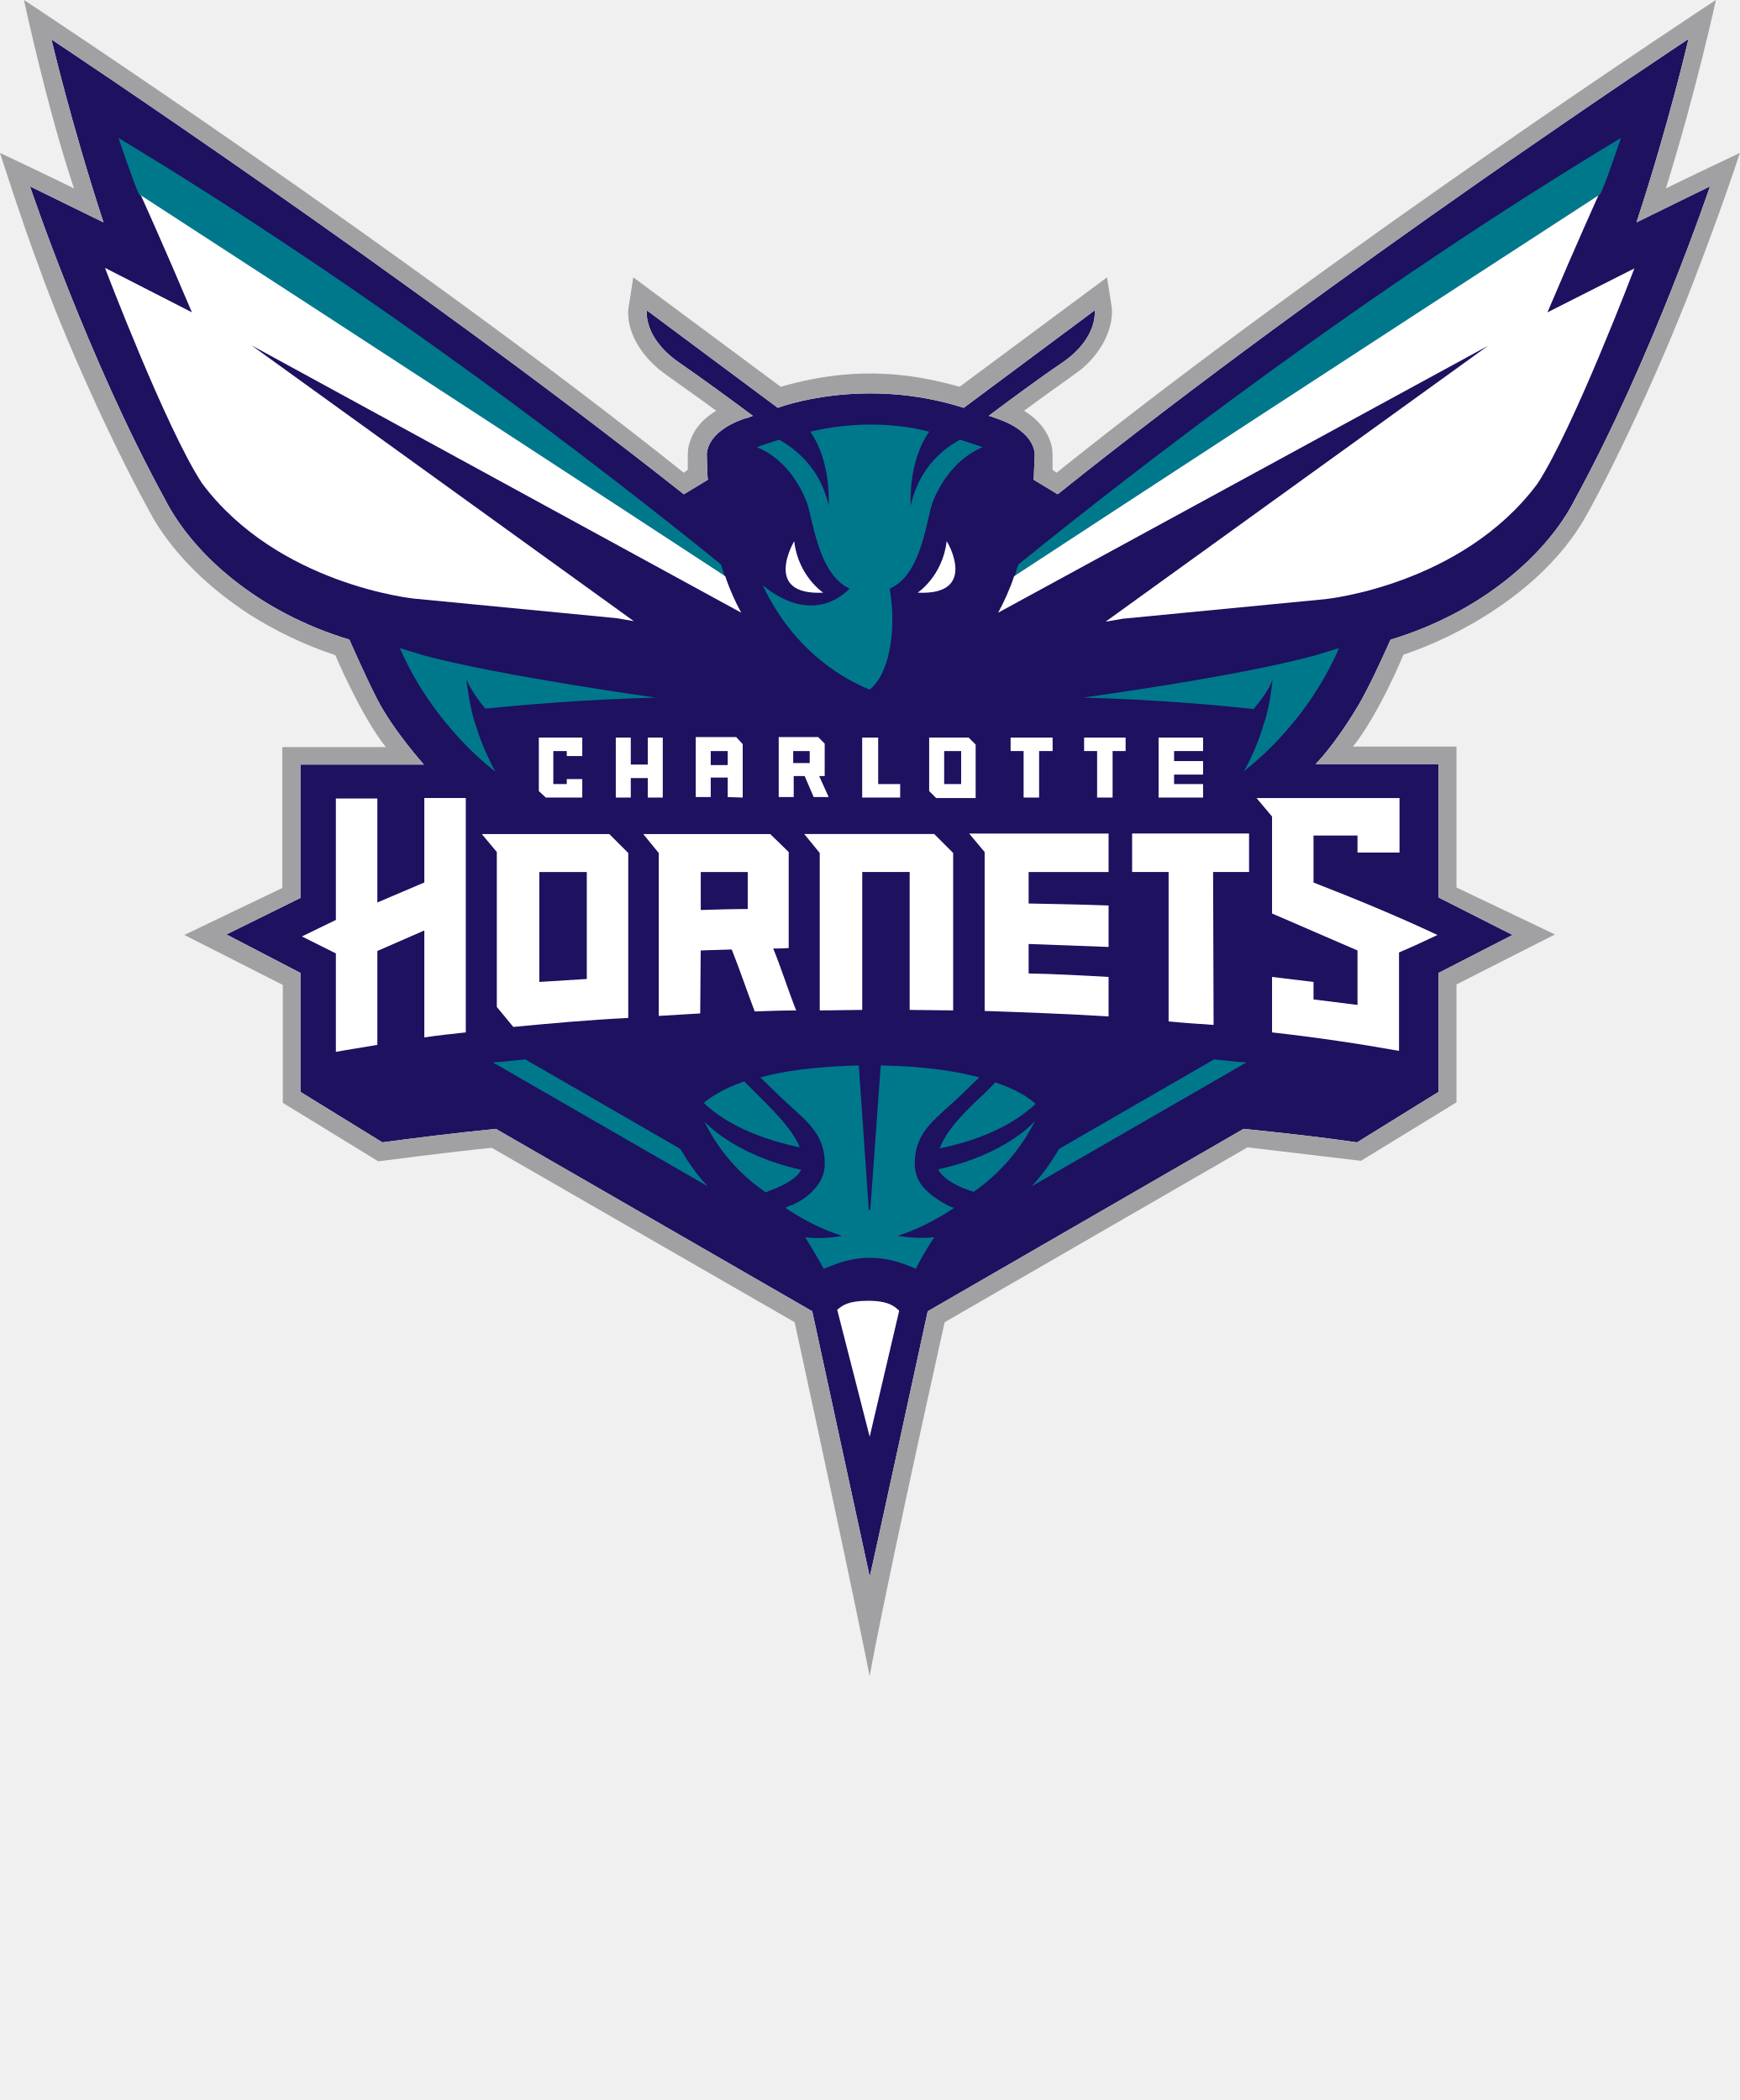
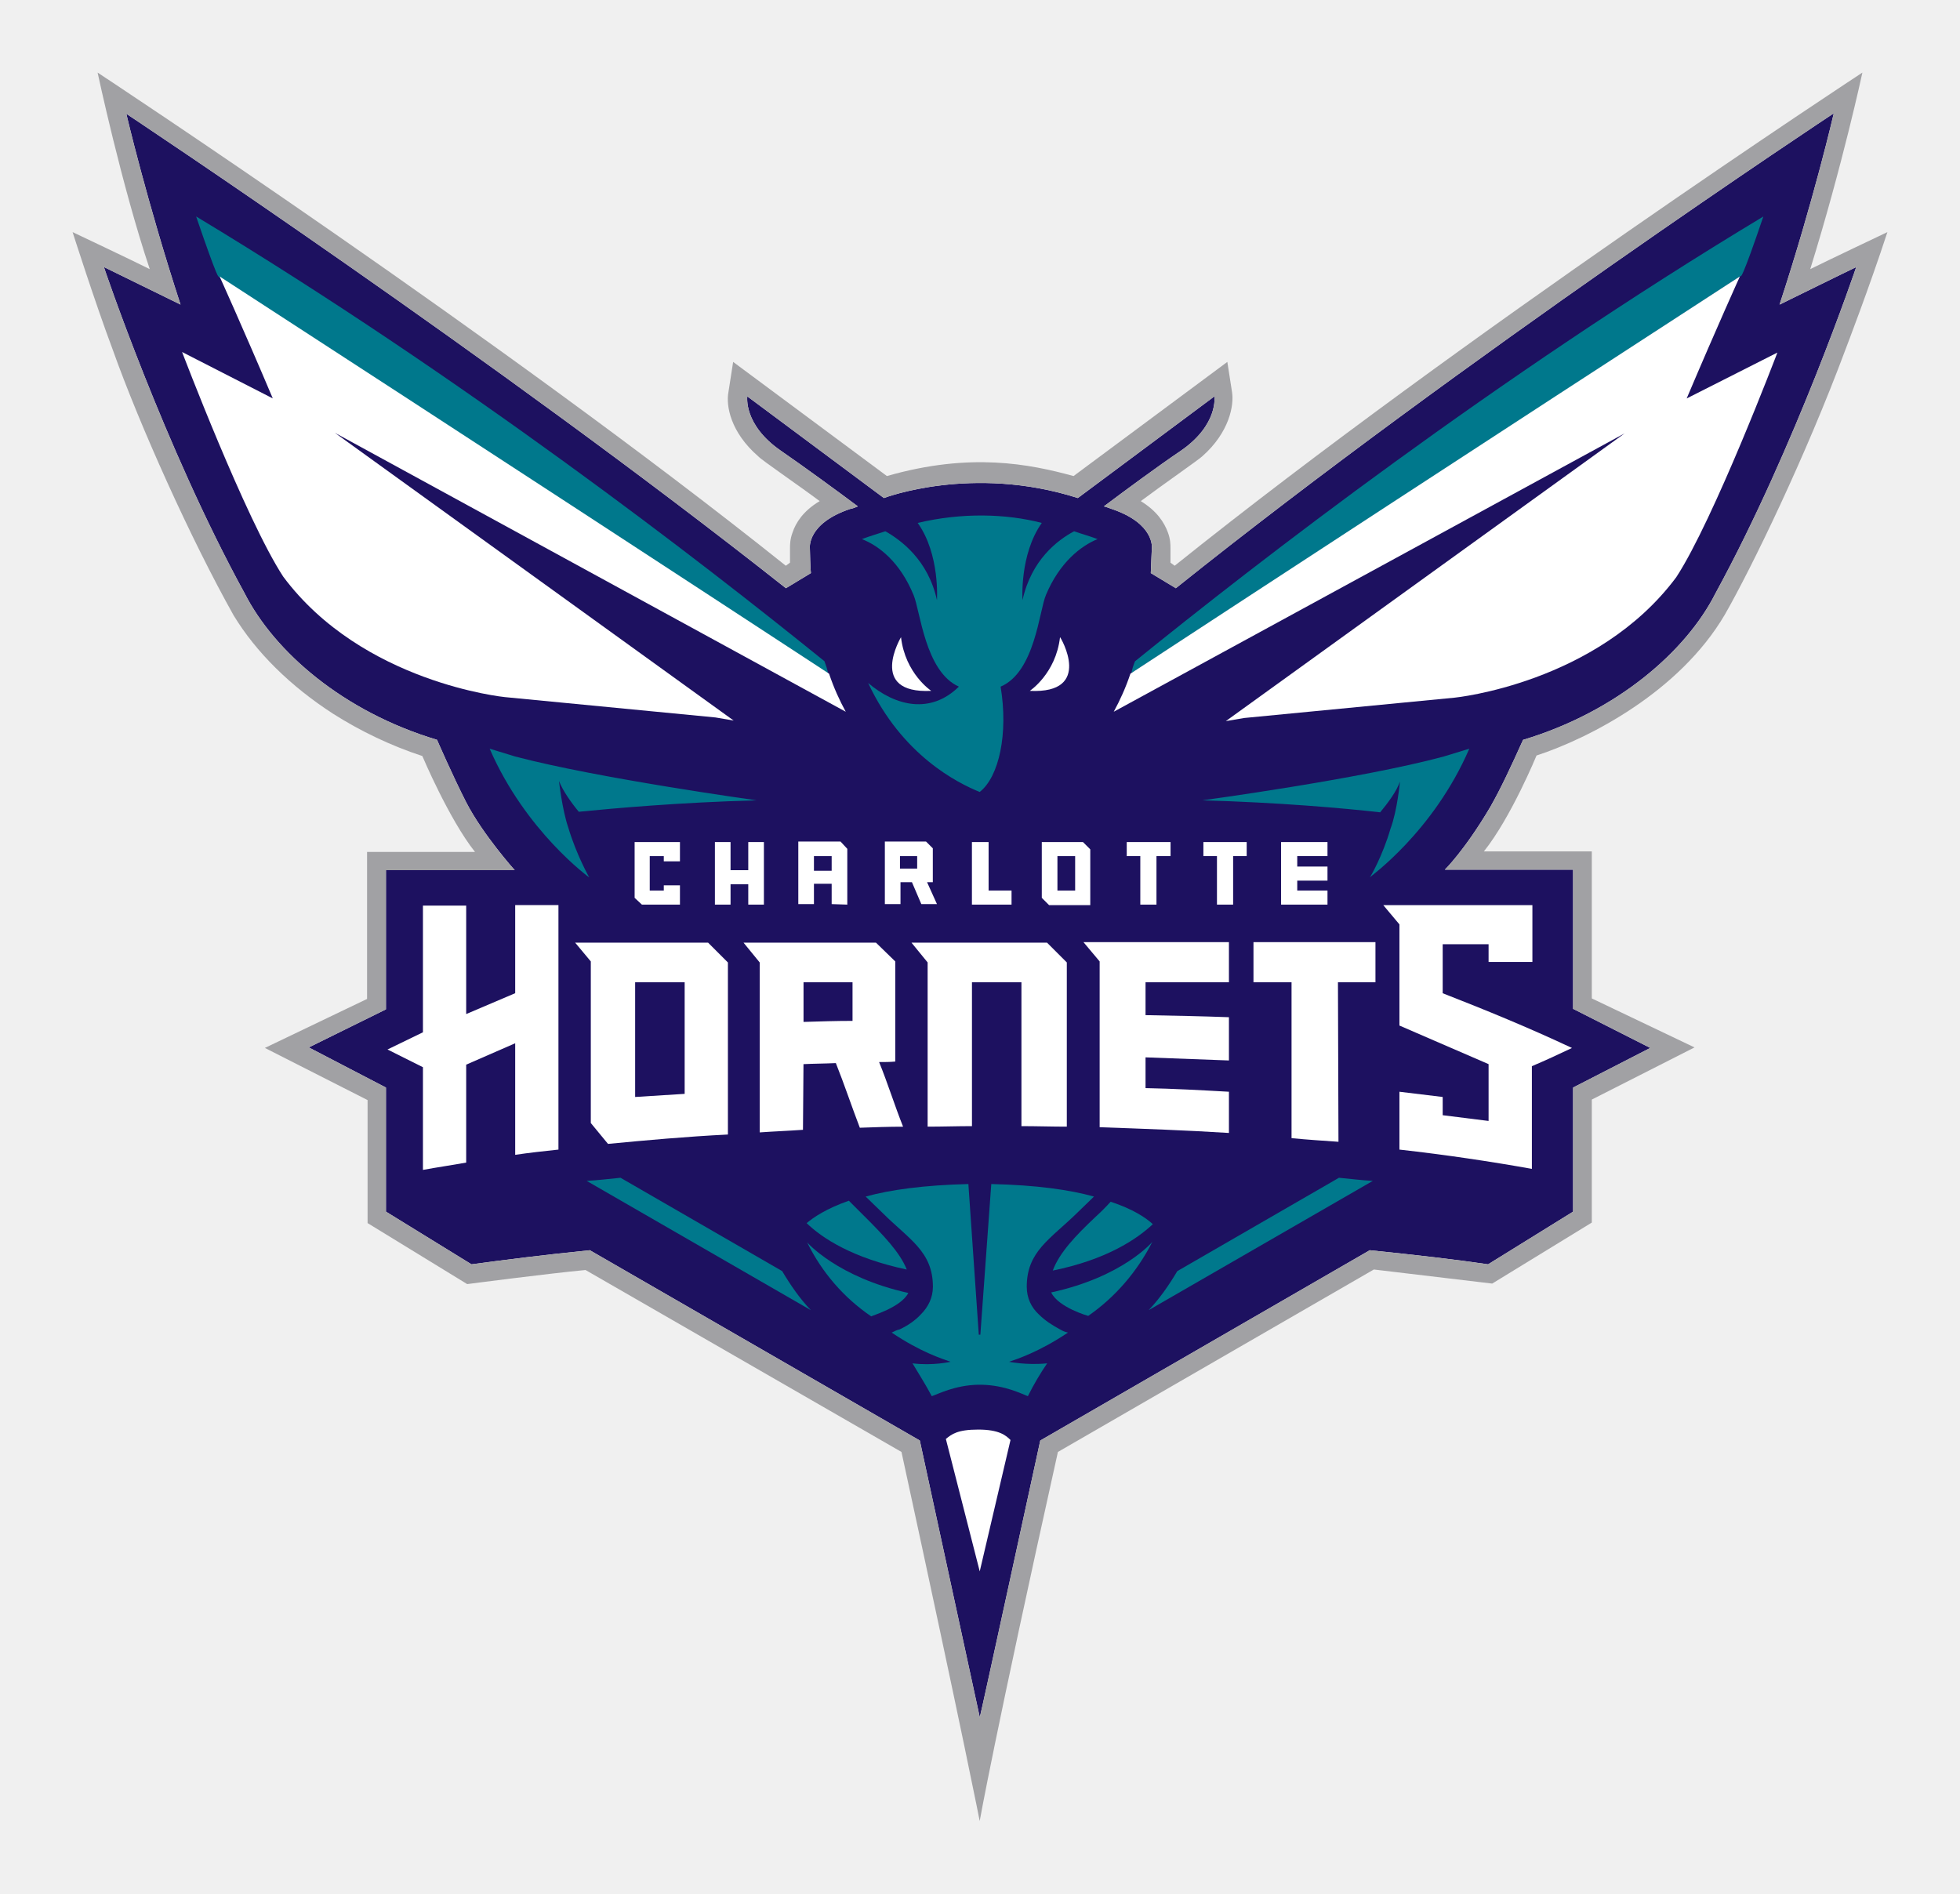
- <svg xmlns="http://www.w3.org/2000/svg" id="Layer" viewBox="0 0 420 507.04">
+ <svg xmlns="http://www.w3.org/2000/svg" id="Layer" viewBox="-16.80 -16.80 453.60 438.27">
  <defs>
    <style>
      .cls-1 {
        fill: #a1a1a4;
      }

      .cls-1, .cls-2, .cls-3, .cls-4 {
        stroke-width: 0px;
      }

      .cls-2 {
        fill: #fff;
      }

      .cls-3 {
        fill: #1d1160;
      }

      .cls-4 {
        fill: #00788c;
      }
    </style>
  </defs>
  <g id="Layer_2" data-name="Layer 2">
    <path class="cls-3" d="m102.32,184.6h-29.8v32.21l-17.86,8.81,17.86,9.29v28.72l19.79,12.19c7.24-.97,16.53-2.17,27.39-3.26l76.37,44.04,13.88,64.07c.12-.12,14-64.07,14-64.07l76.25-44.04c10.74,1.09,20.03,2.17,27.39,3.26l19.67-12.19v-28.72l17.86-9.17-17.86-9.05v-32.21h-29.68s4.58-4.46,10.5-14.48c2.41-4.22,4.83-9.41,7.6-15.56,21.72-6.52,37.76-20.51,44.52-33.9,18.58-34.02,32.58-75.53,32.58-75.53,0,0-7.96,3.86-17.74,8.69,7.84-23.89,12.55-44.28,12.55-44.28,0,0-85.67,56.59-152.27,109.92l-5.79-3.5c0-.6.24-5.43.24-5.79,0,0,.72-5.67-9.29-9.05-.72-.24-1.21-.48-1.81-.6,4.83-3.62,12.31-9.17,17.86-12.91,8.69-6.03,7.72-12.55,7.72-12.55l-31.61,23.53c-24.49-7.84-44.88,0-44.88,0l-31.61-23.53s-.97,6.52,7.72,12.55c5.43,3.74,13.03,9.29,17.86,12.91-.6.24-1.09.48-1.81.6-10.01,3.38-9.29,9.05-9.29,9.05,0,.48.12,5.19.24,5.79l-5.79,3.5C97.97,66.24,12.43,9.53,12.43,9.53c0,0,4.71,20.15,12.55,44.16-10.38-5.07-17.74-8.69-17.74-8.69,0,0,14,41.63,32.58,75.53,6.88,13.51,22.8,27.39,44.52,33.9,0,0,3.62,8.33,6.76,14.48,3.86,7.48,11.22,15.69,11.22,15.69" />
    <path class="cls-4" d="m245.89,136.22c-.36.84-.72,1.93-.84,2.78,29.92-19.55,82.29-53.69,141.05-91.94,0,0,.12,1.21,5.19-13.75-62.14,37.4-116.91,79.87-145.39,102.92" />
    <path class="cls-4" d="m173.98,136.22c-28.47-23.05-83.37-65.52-145.39-102.92,5.19,15.2,5.19,13.88,5.19,13.88,58.76,38.13,111,72.27,141.05,91.94-.12-.97-.48-1.93-.84-2.9" />
    <path class="cls-4" d="m209.94,166.5c-5.07-2.05-17.98-8.45-25.82-25.22,6.39,5.43,14.48,7.24,20.99.84-7.84-3.5-8.93-17.62-10.5-21.24-3.14-7.6-7.96-11.34-11.94-12.91,1.93-.72,3.62-1.21,5.43-1.81,3.62,2.05,9.89,6.64,11.94,15.93,0,0,.72-10.62-4.46-17.86,10.14-2.41,20.39-2.17,28.72,0-5.19,7.36-4.46,17.86-4.46,17.86,2.05-9.29,8.08-13.88,11.94-15.93,1.69.6,3.5,1.09,5.43,1.81-3.86,1.57-8.81,5.43-11.94,12.91-1.57,3.62-2.53,17.86-10.5,21.24,1.81,10.86-.36,20.87-4.83,24.37m-90.37,19.79s-14.72-10.62-23.05-29.8l5.91,1.81c19.18,5.07,55.86,10.14,55.86,10.14-17.74.48-32.58,1.81-41.14,2.65-1.81-2.17-3.74-4.95-4.58-7.12,0,0,.72,6.64,2.17,10.86,1.93,6.39,4.83,11.46,4.83,11.46" />
    <path class="cls-4" d="m305.02,174.95h0c1.57-4.22,2.17-10.86,2.17-10.86-.72,2.17-2.78,4.95-4.58,7.12-8.57-.97-23.53-2.29-41.14-2.78,0,0,36.68-4.95,55.86-10.14l5.91-1.81c-8.33,19.3-23.05,29.68-23.05,29.8.12,0,3.02-5.07,4.83-11.34" />
    <path class="cls-4" d="m164.21,277.39l-37.4-21.6c-2.65.24-5.31.6-7.84.72l51.88,29.92c-2.53-2.65-4.71-5.79-6.64-9.05" />
    <path class="cls-4" d="m255.67,277.39l37.4-21.6c2.65.24,5.31.6,7.84.72l-51.88,29.92c2.53-2.65,4.71-5.79,6.64-9.05" />
    <path class="cls-4" d="m193.41,282.45c-16.41-3.62-23.41-11.7-23.41-11.7,3.38,6.88,8.45,12.79,14.84,17.13-.12-.12,6.88-2.05,8.57-5.43" />
    <path class="cls-4" d="m183.27,264.72l-3.62-3.62c-5.19,1.81-8.2,3.86-9.77,5.19,3.62,3.5,10.62,8.08,23.17,10.74-1.57-3.98-5.43-7.96-9.77-12.31" />
    <path class="cls-4" d="m209.58,303.69c-5.43.12-9.29,2.17-10.74,2.65-1.33-2.53-3.02-5.19-4.46-7.6,4.71.6,8.81-.36,8.81-.36-2.05-.72-7-2.29-13.63-6.76h0c.6-.24,1.09-.6,1.81-.72h0c1.81-.84,3.62-2.05,4.95-3.5,1.69-1.69,2.78-3.86,2.78-6.39,0-8.2-5.55-10.98-11.7-17.13-1.21-1.21-2.53-2.41-3.86-3.74,5.67-1.57,13.51-2.65,23.77-2.9l2.41,34.87h.36l2.53-34.87c10.5.24,18.1,1.33,23.77,2.9-1.33,1.33-2.65,2.53-3.86,3.74-6.27,6.15-11.7,8.93-11.7,17.13,0,2.65,1.09,4.83,2.78,6.39,1.45,1.45,3.14,2.53,4.95,3.5h0c.6.36,1.21.6,1.81.72h0c-6.64,4.46-11.82,6.15-13.63,6.76,0,0,4.1.84,8.81.36-1.57,2.29-3.14,4.95-4.46,7.6-1.33-.48-5.19-2.53-10.74-2.65h-.72Z" />
    <path class="cls-4" d="m235.04,287.76c6.27-4.34,11.34-10.26,14.84-17.13,0,0-6.76,8.08-23.41,11.7,1.69,3.5,8.57,5.43,8.57,5.43" />
    <path class="cls-4" d="m226.83,277.27c12.43-2.53,19.43-7.24,23.17-10.74-1.57-1.45-4.58-3.5-9.77-5.19-1.09,1.21-2.29,2.41-3.62,3.62-4.34,4.1-8.2,8.08-9.77,12.31" />
    <path class="cls-2" d="m198.72,143.1s-6.03-3.98-7-12.43c0,0-7.84,13.15,7,12.43" />
    <path class="cls-2" d="m221.52,143.1s6.03-3.98,7-12.43c.12,0,7.84,13.15-7,12.43" />
    <path class="cls-2" d="m217.06,316.48c-1.09-1.09-2.65-2.41-7.48-2.41s-6.15,1.09-7.48,2.17l7.84,30.65,7.12-30.41Z" />
    <polygon class="cls-2" points="268.58 181.34 268.58 192.57 264.84 192.57 264.84 181.34 261.7 181.34 261.7 178.09 271.72 178.09 271.72 181.34 268.58 181.34" />
    <polygon class="cls-2" points="250.84 181.34 250.84 192.57 247.1 192.57 247.1 181.34 243.96 181.34 243.96 178.09 254.1 178.09 254.1 181.34 250.84 181.34" />
    <path class="cls-2" d="m197.75,187.38h1.33v-7.84l-1.57-1.57h-9.53v14.48h3.62v-5.07h2.65l2.17,5.07h3.62l-2.29-5.07Zm-2.29-3.14h-3.98v-2.9h3.98v2.9Z" />
    <polygon class="cls-2" points="290.42 181.34 290.42 178.09 279.68 178.09 279.68 192.57 290.42 192.57 290.42 189.31 283.42 189.31 283.42 187.02 290.42 187.02 290.42 183.76 283.42 183.76 283.42 181.34 290.42 181.34" />
    <polygon class="cls-2" points="211.99 189.31 211.99 178.09 208.13 178.09 208.13 192.57 217.3 192.57 217.3 189.31 211.99 189.31" />
    <path class="cls-2" d="m233.83,178.09h-9.53v12.91l1.69,1.69h9.53v-12.91l-1.69-1.69Zm-1.81,11.22h-4.1v-7.96h4.1v7.96Z" />
    <path class="cls-2" d="m179.29,192.57v-12.91l-1.57-1.69h-9.77v14.48h3.62v-4.71h4.1v4.71l3.62.12h0Zm-7.72-11.22h4.1v3.38h-4.1v-3.38Z" />
    <polygon class="cls-2" points="156.37 178.09 156.37 184.6 152.27 184.6 152.27 178.09 148.65 178.09 148.65 192.57 152.27 192.57 152.27 187.86 156.37 187.86 156.37 192.57 159.99 192.57 159.99 178.09 156.37 178.09" />
    <path class="cls-2" d="m373.55,75.41c7-16.53,12.31-28.23,12.31-28.23-58.76,38.13-111,72.27-141.05,91.94-1.09,3.26-2.41,6.15-3.86,8.81l118.24-64.43-92.3,66.6,4.22-.72,48.74-4.71s32.94-3.26,51.28-27.87c8.69-13.27,23.41-52,23.41-52l-20.99,10.62Z" />
    <path class="cls-2" d="m91.09,229.61l11.34-4.95v25.82c3.26-.48,6.52-.84,10.01-1.21v-56.59h-10.01c0-.12,0,20.39,0,20.39l-11.34,4.83v-25.1h-10.01v29.32l-8.2,3.98,8.2,4.1v23.77c3.26-.6,6.64-1.09,10.01-1.69v-22.68Z" />
    <path class="cls-2" d="m169.16,229.49c2.41-.12,4.95-.12,7.48-.24,1.93,4.83,3.74,10.26,5.55,14.96,3.38-.12,6.64-.24,10.01-.24-1.93-4.83-3.62-10.26-5.55-14.96,1.21,0,2.53,0,3.74-.12v-23.17l-4.46-4.34h-30.65l3.74,4.58v39.33c3.38-.24,6.64-.36,10.01-.6l.12-15.2h0Zm0-18.94h11.34v8.93c-3.74,0-7.6.12-11.34.24v-9.17Z" />
    <path class="cls-2" d="m208.13,210.54h11.46v33.3c3.5,0,7,.12,10.5.12v-38.01l-4.58-4.58h-31.37l3.74,4.58v38.01c3.5,0,6.76-.12,10.26-.12v-33.3h0Z" />
    <path class="cls-2" d="m267.61,235.88c-6.39-.36-12.91-.72-19.3-.84v-7.12c6.39.24,12.91.48,19.3.72v-10.01c-6.39-.24-12.91-.36-19.3-.48v-7.6h19.3v-9.29h-33.66l3.74,4.46v38.37c10.26.36,20.27.72,29.92,1.33v-9.53h0Z" />
    <path class="cls-2" d="m292.83,210.54h8.69v-9.29h-28.23v9.29h8.81v36.08c3.62.36,7.36.6,10.86.84l-.12-36.92h0Z" />
    <path class="cls-2" d="m151.66,205.96l-4.58-4.58h-30.77l3.62,4.34v37.4l3.98,4.83c8.81-.84,18.1-1.69,27.75-2.17v-39.82Zm-10.01,30.41c-3.86.24-7.72.48-11.46.72v-26.54h11.46v25.82Z" />
    <path class="cls-2" d="m337.71,229.97c3.14-1.33,6.27-2.78,9.29-4.22-10.01-4.71-20.03-8.81-29.92-12.67v-11.34h10.62v4.1h10.14v-13.15h-34.51l3.74,4.46v23.41l20.63,8.93v13.15s-4.83-.6-10.62-1.33v-4.22l-10.01-1.21v13.39c10.86,1.21,21.24,2.78,30.65,4.46,0-7.36,0-18.58,0-23.77" />
    <polygon class="cls-2" points="136.82 188.1 136.82 189.31 133.57 189.31 133.57 181.34 136.82 181.34 136.82 182.55 140.56 182.55 140.56 178.09 130.07 178.09 130.07 191 131.76 192.57 140.56 192.57 140.56 188.1 136.82 188.1" />
    <path class="cls-2" d="m46.33,75.41c-7-16.53-12.31-28.23-12.31-28.23,58.76,38.13,111,72.27,141.05,91.94,1.09,3.26,2.41,6.15,3.86,8.81L60.69,83.37l92.3,66.6-4.22-.72-48.74-4.71s-32.94-3.26-51.28-27.87c-8.69-13.27-23.41-52-23.41-52l20.99,10.74Z" />
    <path class="cls-1" d="m410.35,63.95c-9.29,24.98-21.84,50.8-27.99,61.53-10.5,17.86-31.37,28.6-43.56,32.58,0,0-5.91,14.36-12.19,22.2h24.98v34.02l23.77,11.34-23.77,12.07v28.47l-23.05,14.12s-18.34-2.17-27.39-3.26l-73.12,42.23c-14.72,66.24-18.1,85.42-18.1,85.42,0,0-3.5-18.1-18.1-85.42l-73.12-42.11c-8.93.84-27.39,3.26-27.39,3.26l-23.05-14.12v-28.47l-23.77-12.07,23.65-11.34v-34.02h24.98c-6.03-7.6-12.19-22.2-12.19-22.2-7.36-2.41-14.36-5.79-20.63-9.77-9.89-6.39-17.86-14.24-23.05-22.8-9.89-17.62-21.72-43.92-27.99-61.53C5.19,53.21,0,36.92,0,36.92c0,0,13.51,6.39,17.86,8.57C11.34,26.06,5.79,0,5.79,0,5.79,0,99.3,61.53,165.06,114.14l.97-.72v-3.38c0-.72,0-2.05.6-3.62.72-2.17,2.41-4.95,6.27-7.24-4.83-3.62-13.51-9.53-14.24-10.38-6.39-5.55-7.48-11.7-6.88-14.84l1.09-7,35.59,26.42c19.3-5.55,33.06-2.78,43.19,0l35.59-26.42,1.09,7c.48,3.02-.6,9.29-6.88,14.84-.72.72-9.41,6.76-14.24,10.38,3.74,2.29,5.43,4.95,6.27,7.24.6,1.57.6,2.9.6,3.62v3.38l.97.72C322.15,60.33,414.21,0,414.21,0c0,0-4.58,21.36-12.07,45.49,3.62-1.81,17.86-8.57,17.86-8.57-4.22,12.91-9.65,27.03-9.65,27.03M102.32,184.6h-29.8v32.21l-17.86,8.81,17.86,9.29v28.72l19.79,12.19c7.24-.97,16.53-2.17,27.39-3.26l76.37,44.04,13.88,64.07c.12-.12,14-64.07,14-64.07l76.25-44.04c10.74,1.09,20.03,2.17,27.39,3.26l19.67-12.19v-28.72l17.86-9.17-17.86-9.05v-32.21h-29.68s4.58-4.46,10.5-14.48c2.41-4.22,4.83-9.41,7.6-15.56,21.72-6.52,37.76-20.51,44.52-33.9,18.58-34.02,32.58-75.53,32.58-75.53,0,0-7.96,3.86-17.74,8.69,7.84-23.89,12.55-44.28,12.55-44.28,0,0-85.67,56.59-152.27,109.92l-5.79-3.5c0-.6.24-5.43.24-5.79,0,0,.72-5.67-9.29-9.05-.72-.24-1.21-.48-1.81-.6,4.83-3.62,12.31-9.17,17.86-12.91,8.69-6.03,7.72-12.55,7.72-12.55l-31.61,23.53c-24.49-7.84-44.88,0-44.88,0l-31.61-23.53s-.97,6.52,7.72,12.55c5.43,3.74,13.03,9.29,17.86,12.91-.6.24-1.09.48-1.81.6-10.01,3.38-9.29,9.05-9.29,9.05,0,.48.12,5.19.24,5.79l-5.79,3.5C97.97,66.24,12.43,9.53,12.43,9.53c0,0,4.71,20.15,12.55,44.16-10.38-5.07-17.74-8.69-17.74-8.69,0,0,14,41.63,32.58,75.53,6.88,13.51,22.8,27.39,44.52,33.9,0,0,3.62,8.33,6.76,14.48,3.86,7.48,11.22,15.69,11.22,15.69" />
  </g>
</svg>
